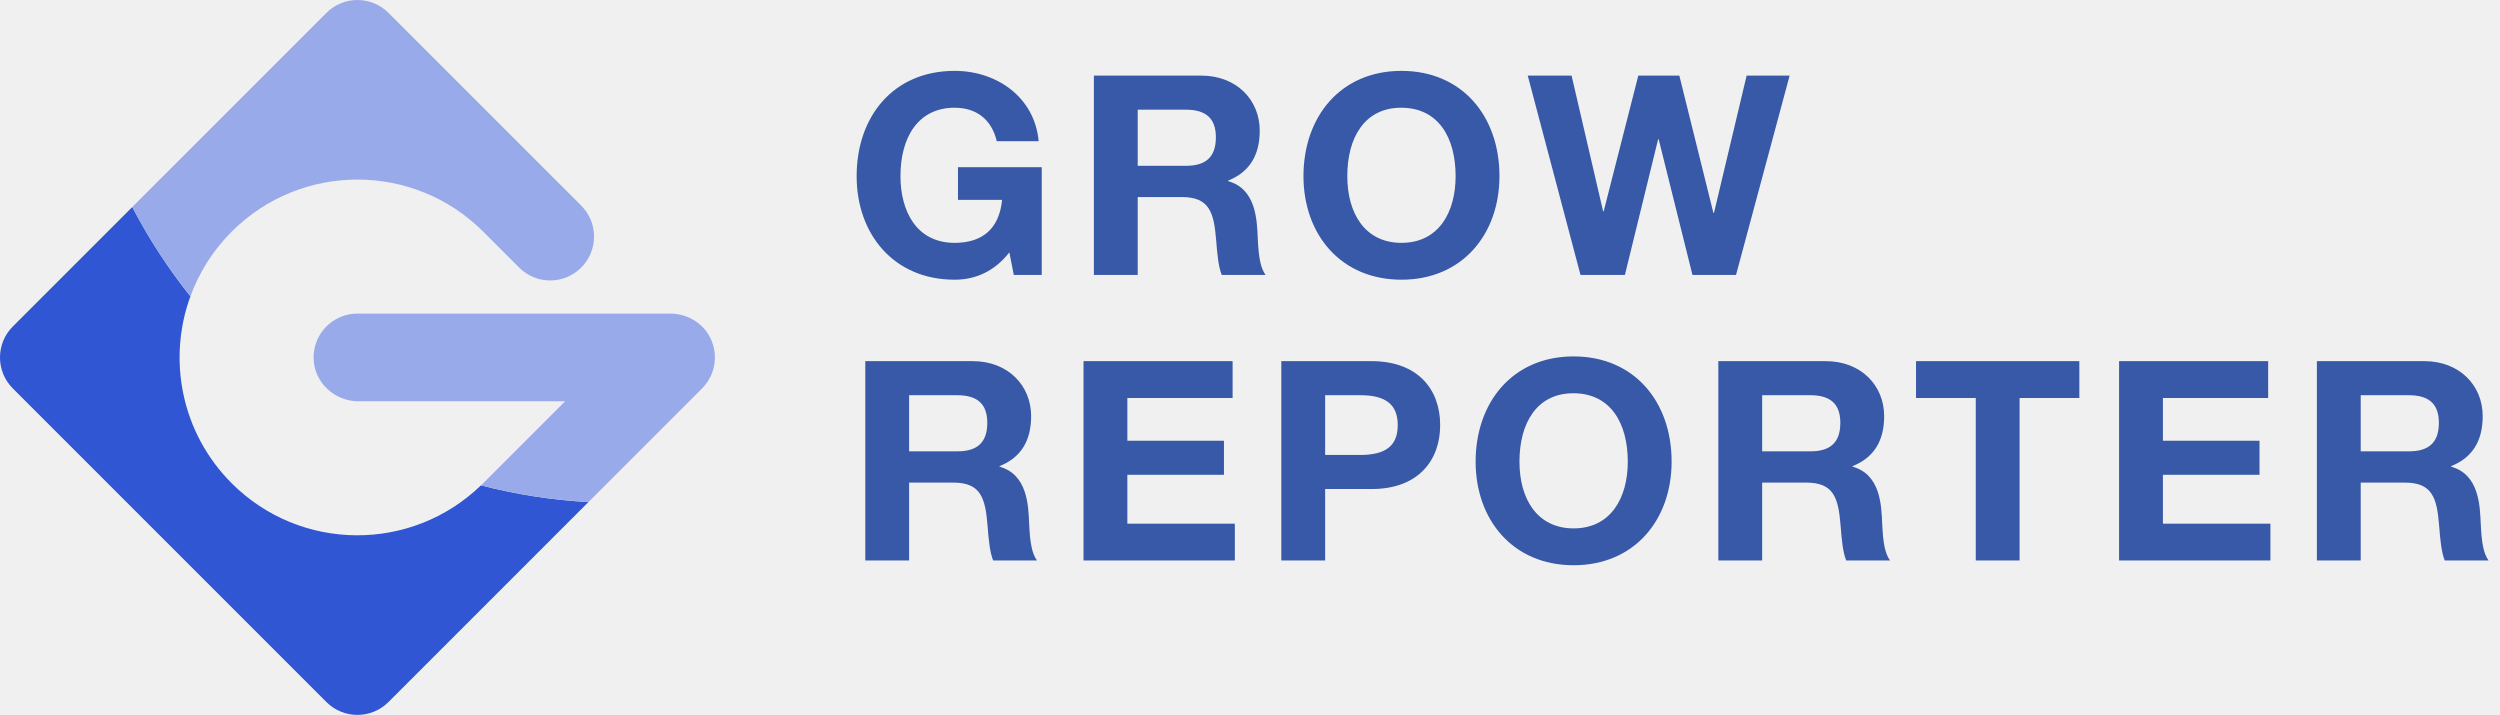
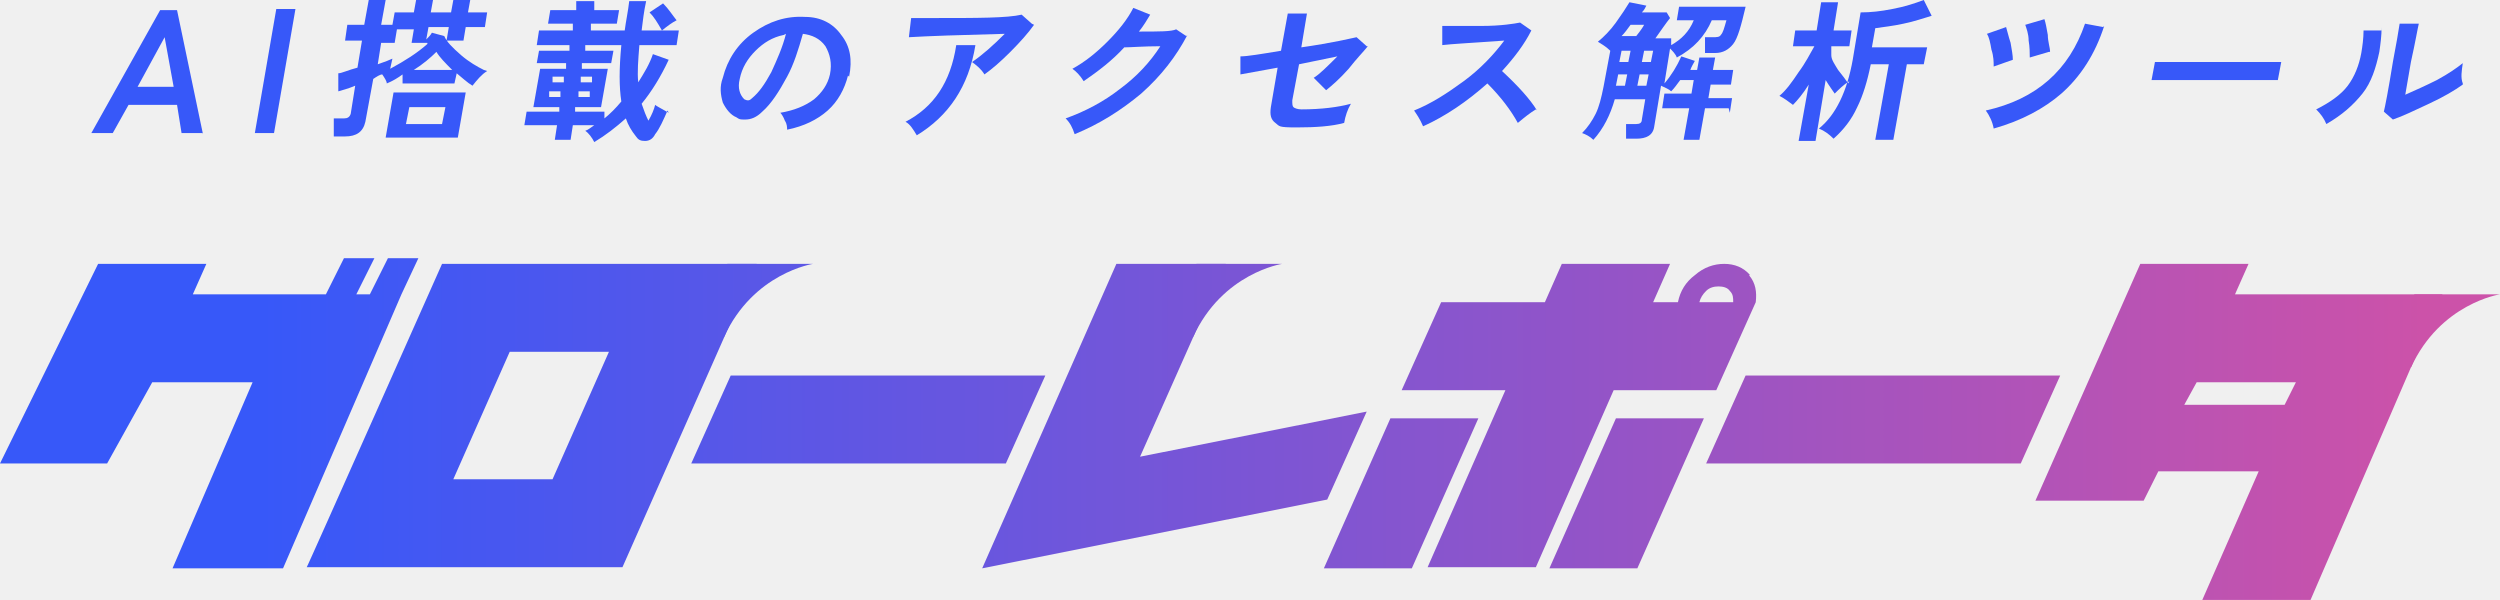
- <svg xmlns="http://www.w3.org/2000/svg" width="1182" height="338" viewBox="0 0 1182 338" fill="none">
-   <g clip-path="url(#clip0_52608_980)">
-     <path d="M109.53 228.47C85.63 204.57 79.14 169.88 90.02 140.1C79.56 127 70.34 112.86 62.54 97.87L6.07 154.34C-2.03 162.44 -2.03 175.57 6.07 183.67L154.33 331.93C158.38 335.98 163.69 338 168.99 338C174.29 338 179.6 335.98 183.65 331.93L278.19 237.39C260.75 236.42 243.76 233.72 227.4 229.47C194.48 261.29 142.01 260.97 109.52 228.47H109.53Z" fill="#3056D3" />
-     <path d="M109.53 109.53C142.37 76.69 195.62 76.69 228.47 109.53L245.46 126.52C253.56 134.62 266.69 134.62 274.79 126.52C282.89 118.42 282.89 105.29 274.79 97.19L183.66 6.07C179.77 2.18 174.5 0 169 0C163.5 0 158.23 2.18 154.34 6.07L62.55 97.86C70.35 112.85 79.57 126.99 90.03 140.09C94.1 128.94 100.59 118.47 109.54 109.53H109.53Z" fill="#98AAE9" />
-     <path d="M335.07 158.37C331.28 151.98 324.2 148.26 316.77 148.26H169C157.3 148.26 147.86 157.96 148.28 169.75C148.68 180.99 158.26 189.73 169.5 189.73H267.2L228.47 228.46C228.13 228.8 227.77 229.12 227.42 229.46C243.78 233.71 260.76 236.4 278.21 237.38L331.93 183.66C338.56 177.03 340 166.66 335.08 158.37H335.07Z" fill="#98AAE9" />
+ <svg xmlns="http://www.w3.org/2000/svg" xmlns:xlink="http://www.w3.org/1999/xlink" version="1.1" viewBox="0 0 221.7 53.2">
+   <defs>
+     <style>
+       .cls-1 {
+         fill: url(#_名称未設定グラデーション_11-6);
+       }
+ 
+       .cls-2 {
+         fill: url(#_名称未設定グラデーション_11-3);
+       }
+ 
+       .cls-3 {
+         fill: url(#_名称未設定グラデーション_11-8);
+       }
+ 
+       .cls-4 {
+         fill: url(#_名称未設定グラデーション_11-5);
+       }
+ 
+       .cls-5 {
+         fill: url(#_名称未設定グラデーション_11-7);
+       }
+ 
+       .cls-6 {
+         fill: url(#_名称未設定グラデーション_11-9);
+       }
+ 
+       .cls-7 {
+         fill: url(#_名称未設定グラデーション_11-2);
+       }
+ 
+       .cls-8 {
+         fill: url(#_名称未設定グラデーション_11-4);
+       }
+ 
+       .cls-9 {
+         fill: url(#_名称未設定グラデーション_11-10);
+       }
+ 
+       .cls-10 {
+         fill: #3758f9;
+       }
+ 
+       .cls-11 {
+         fill: url(#_名称未設定グラデーション_11);
+       }
+     </style>
+     <linearGradient id="_名称未設定グラデーション_11" data-name="名称未設定グラデーション 11" x1="23.1" y1="36.6" x2="215" y2="36.6" gradientUnits="userSpaceOnUse">
+       <stop offset="0" stop-color="#3758f9" />
+       <stop offset="1" stop-color="#cc52a9" />
+     </linearGradient>
+     <linearGradient id="_名称未設定グラデーション_11-2" data-name="名称未設定グラデーション 11" x1="23.1" y1="36.9" x2="215" y2="36.9" xlink:href="#_名称未設定グラデーション_11" />
+     <linearGradient id="_名称未設定グラデーション_11-3" data-name="名称未設定グラデーション 11" x1="23.1" y1="37.2" x2="215" y2="37.2" xlink:href="#_名称未設定グラデーション_11" />
+     <linearGradient id="_名称未設定グラデーション_11-4" data-name="名称未設定グラデーション 11" x1="23.1" y1="36.9" x2="215" y2="36.9" xlink:href="#_名称未設定グラデーション_11" />
+     <linearGradient id="_名称未設定グラデーション_11-5" data-name="名称未設定グラデーション 11" x1="23.1" y1="36.9" x2="215" y2="36.9" xlink:href="#_名称未設定グラデーション_11" />
+     <linearGradient id="_名称未設定グラデーション_11-6" data-name="名称未設定グラデーション 11" x1="23.1" y1="37.2" x2="215" y2="37.2" xlink:href="#_名称未設定グラデーション_11" />
+     <linearGradient id="_名称未設定グラデーション_11-7" data-name="名称未設定グラデーション 11" x1="23.1" y1="38.3" x2="215" y2="38.3" xlink:href="#_名称未設定グラデーション_11" />
+     <linearGradient id="_名称未設定グラデーション_11-8" data-name="名称未設定グラデーション 11" x1="23.1" y1="29.3" x2="215" y2="29.3" xlink:href="#_名称未設定グラデーション_11" />
+     <linearGradient id="_名称未設定グラデーション_11-9" data-name="名称未設定グラデーション 11" x1="23.1" y1="26.7" x2="215" y2="26.7" xlink:href="#_名称未設定グラデーション_11" />
+     <linearGradient id="_名称未設定グラデーション_11-10" data-name="名称未設定グラデーション 11" x1="23.1" y1="26.6" x2="215" y2="26.6" xlink:href="#_名称未設定グラデーション_11" />
+   </defs>
+   <g>
+     <g id="_レイヤー_1" data-name="レイヤー_1">
+       <g>
+         <g>
+           <g>
+             <path class="cls-11" d="M15.3,50.4l7.1-16.5h-8.9l-4,7.2H0l8.7-17.7h9.6l-1.2,2.7h11.8l1.6-3.2h2.7l-1.6,3.2h1.2l1.6-3.2h2.7l-1.5,3.2-10.5,24.3h-9.6Z" />
+             <path class="cls-7" d="M67.1,23.4l-11.9,26.9h-28c0,.1,12-26.9,12-26.9h27.9ZM49,42.5l5-11.3h-8.8l-5,11.3h8.8Z" />
+             <path class="cls-2" d="M61.3,41.1l3.5-7.8h27.9l-3.5,7.8h-27.9Z" />
+             <path class="cls-8" d="M99.1,23.4h9.6l-7.6,17.1,20.1-4-3.5,7.8-30.6,6.1,11.9-27Z" />
+             <path class="cls-4" d="M117.4,50.4l5.9-13.3h7.8l-5.9,13.3h-7.8ZM155.1,24.4c.6.7.7,1.5.6,2.4l-3.5,7.8h-9.1l-6.9,15.7h-9.6l6.9-15.7h-9.2l3.5-7.8h9.2l1.5-3.4h9.6l-1.5,3.4h2.2c.2-1,.7-1.8,1.5-2.4.8-.7,1.7-1,2.6-1s1.7.3,2.3,1ZM145.2,50.4h-7.8l5.9-13.3h7.8l-5.9,13.3ZM153.4,25.8c-.2-.3-.6-.4-1-.4s-.8.1-1.1.4-.5.6-.6,1h3c0-.4,0-.7-.3-1Z" />
+             <path class="cls-1" d="M151.3,41.1l3.5-7.8h27.9l-3.5,7.8h-27.9Z" />
+             <path class="cls-5" d="M200.3,41.8h-8.9l-1.3,2.6h-9.6l9.3-21h9.6l-1.2,2.7h18.4l-11.7,27.1h-9.6l5-11.4ZM193.7,35.9h8.9l1-2h-8.8l-1.1,2Z" />
+           </g>
+           <path class="cls-3" d="M214.1,26.1h7.6s-5.3.8-7.9,6.5l.3-6.5Z" />
+           <path class="cls-6" d="M106.1,23.4h7.6s-5.3.8-7.9,6.5l.3-6.5Z" />
+           <path class="cls-9" d="M64.5,23.4h7.6s-5.3.8-7.9,6.5l.3-6.5Z" />
+         </g>
+         <g>
+           <path class="cls-10" d="M18,11.8h-1.9l-.4-2.5h-4.3l-1.4,2.5h-1.9L14.2.9h1.5l2.3,11ZM15.4,7.7l-.8-4.4-2.4,4.4h3.2Z" />
+           <path class="cls-10" d="M24.3,11.8h-1.7l1.9-11h1.7l-1.9,11Z" />
+           <path class="cls-10" d="M43.2,6.3c-.5.3-.9.8-1.3,1.3-.5-.3-.9-.7-1.4-1.1l-.2.9h-4.6v-.8c-.4.3-.9.6-1.4.8,0-.2-.2-.5-.4-.8-.2,0-.5.2-.8.4l-.7,3.8c-.2.9-.8,1.3-1.8,1.3h-1c0-.7,0-1.2,0-1.6h.9c.3,0,.5-.1.6-.4l.4-2.5c-.7.3-1.2.4-1.5.5v-1.6c.3,0,.9-.3,1.7-.5l.4-2.4h-1.5l.2-1.4h1.5l.4-2.2h1.5l-.4,2.2h1l.2-1.1h1.7l.2-1.1h1.5l-.2,1.1h1.8l.2-1.1h1.5l-.2,1.1h1.7l-.2,1.3h-1.7l-.2,1.2h-1.5l.2-1.2h-1.8l-.2,1.1c.2-.2.4-.4.5-.6l1.1.3c.2.5.7,1,1.5,1.7.7.6,1.4,1,2,1.3ZM37.9,3.8h-1.4l.2-1.2h-1.5l-.2,1.2h-1.2l-.3,1.9c.6-.2,1.1-.4,1.3-.5l-.2.9c1.3-.7,2.4-1.4,3.3-2.2ZM40.6,12.2h-6.4l.7-4h6.4l-.7,4ZM39.2,11l.3-1.5h-3.2l-.3,1.5h3.2ZM40.1,6.2c-.6-.6-1.1-1.1-1.4-1.6-.5.5-1.2,1.1-2,1.6h3.4Z" />
+           <path class="cls-10" d="M59.2,9.8c-.4.9-.7,1.6-1.1,2.1-.2.4-.5.6-.9.6s-.6-.1-.8-.4c-.4-.5-.7-1-.9-1.6-.9.8-1.8,1.5-2.8,2.1-.2-.4-.5-.8-.8-1,.3-.1.5-.3.8-.5h-1.9l-.2,1.3h-1.4l.2-1.3h-2.9l.2-1.2h2.9v-.4c0,0-2.3,0-2.3,0l.6-3.4h2.3v-.5c0,0-2.6,0-2.6,0l.2-1.1h2.7v-.5c0,0-2.9,0-2.9,0l.2-1.3h3v-.6c.1,0-2.2,0-2.2,0l.2-1.2h2.3V.1h1.6v.8c-.1,0,2.2,0,2.2,0l-.2,1.2h-2.3v.6c-.1,0,3,0,3,0,.1-.8.3-1.7.4-2.6h1.5c-.2.9-.3,1.8-.4,2.6h1.8c-.4-.7-.7-1.2-1.1-1.6l1.2-.8c.5.5.8,1,1.2,1.5-.4.2-.8.5-1.3.9h1.5l-.2,1.3h-3.3c-.1,1.3-.2,2.4-.1,3.3.5-.8,1-1.6,1.3-2.5l1.4.5c-.7,1.5-1.5,2.8-2.4,3.9.2.6.4,1.1.6,1.5.3-.5.5-1,.6-1.4.1.1.5.3,1.2.7ZM49.7,8.6v-.5c0,0-1,0-1,0v.5c0,0,1,0,1,0ZM50,7.3v-.5c0,0-1,0-1,0v.5c0,0,1,0,1,0ZM55.1,9c-.2-1.3-.2-2.9,0-5h-3.2v.5c0,0,2.5,0,2.5,0l-.2,1.1h-2.6v.5c0,0,2.3,0,2.3,0l-.6,3.4h-2.3v.4c0,0,2.6,0,2.6,0v.6c.5-.4,1-.9,1.5-1.5ZM52.3,8.6v-.5c0,0-1,0-1,0v.5c0,0,1,0,1,0ZM52.5,7.3v-.5c0,0-1,0-1,0v.5c0,0,1,0,1,0Z" />
+           <path class="cls-10" d="M75.2,6.7c-.3,1.2-.9,2.3-1.8,3.1-.9.8-2.1,1.4-3.6,1.7,0-.2,0-.5-.2-.8-.1-.3-.3-.6-.4-.7,1.2-.2,2.2-.6,3-1.2.7-.6,1.2-1.3,1.4-2.2.2-1,0-1.8-.4-2.5-.5-.7-1.2-1-2-1.1-.4,1.4-.8,2.7-1.4,3.8-.7,1.3-1.4,2.4-2.2,3.1-.5.5-1,.7-1.5.7s-.5,0-.8-.2c-.5-.2-.9-.7-1.2-1.3-.2-.7-.3-1.4,0-2.2.4-1.6,1.3-3,2.7-4,1.4-1,2.9-1.5,4.6-1.4,1.4,0,2.5.6,3.2,1.6.8,1,1,2.2.7,3.7ZM69.5,3.1c-1,.2-1.8.7-2.5,1.4-.7.7-1.2,1.5-1.4,2.5-.2.8,0,1.4.4,1.8,0,0,.2.1.3.1s.2,0,.4-.2c.6-.5,1.1-1.2,1.7-2.3.5-1.1,1-2.2,1.3-3.4Z" />
+           <path class="cls-10" d="M86.5,4c-.6,3.7-2.4,6.3-5.2,8-.3-.5-.6-1-1-1.2,2.5-1.3,4-3.5,4.5-6.8h1.7ZM91.7,2.2c-.5.7-1.2,1.5-2.1,2.4-.9.9-1.6,1.5-2.3,2-.3-.5-.7-.8-1.1-1.1.9-.6,1.9-1.5,2.9-2.5-4,.1-6.8.2-8.5.3l.2-1.7c.4,0,1.1,0,2,0,3.9,0,6.5,0,7.8-.3l.9.8Z" />
+           <path class="cls-10" d="M105.3,3.1c-1,1.9-2.3,3.6-4.1,5.2-1.8,1.5-3.7,2.7-5.9,3.6-.2-.6-.4-1-.8-1.4,1.7-.6,3.4-1.5,4.8-2.6,1.5-1.1,2.7-2.4,3.6-3.8-1.5,0-2.6.1-3.2.1-1.1,1.2-2.3,2.1-3.6,3-.3-.5-.7-.9-1-1.1,1.1-.6,2.1-1.4,3.1-2.4,1-1,1.8-2,2.3-3l1.5.6c-.3.5-.6,1-1,1.5,1.8,0,2.9,0,3.3-.2l.9.6Z" />
+           <path class="cls-10" d="M121.3,4.1c-.4.5-1,1.1-1.7,2-.8.9-1.5,1.5-2,1.9l-1.1-1.1c.5-.3,1.2-1,2.1-1.9l-3.4.7-.6,3.2c0,.3,0,.5.1.6.1.1.4.2.7.2,1.8,0,3.3-.2,4.4-.5-.3.5-.5,1.1-.6,1.7-1.1.3-2.5.4-4.2.4s-1.5-.1-1.9-.4c-.4-.3-.5-.7-.4-1.4l.6-3.5-3.3.6v-1.6c.6,0,1.8-.2,3.6-.5l.6-3.3h1.7l-.5,3c2.8-.4,4.4-.8,4.9-.9l.9.8Z" />
+           <path class="cls-10" d="M136.2,9.7c-.5.3-1,.7-1.6,1.2-.6-1.1-1.5-2.3-2.7-3.5-1.8,1.6-3.7,2.9-5.7,3.8-.3-.7-.6-1.1-.8-1.4,1.5-.6,2.9-1.5,4.4-2.6,1.5-1.1,2.7-2.4,3.6-3.6-2.8.2-4.7.3-5.5.4v-1.7c.8,0,1.9,0,3.5,0,1.7,0,2.9-.2,3.4-.3l1,.7c-.6,1.2-1.5,2.4-2.6,3.6,1.4,1.3,2.5,2.5,3.1,3.5Z" />
+           <path class="cls-10" d="M153.3,9.6h-2.1l-.5,2.8h-1.4l.5-2.8h-2.4l.2-1.3h2.4l.2-1.2h-1.2c-.3.4-.5.7-.8,1-.2-.2-.5-.3-.9-.5l-.6,3.6c-.1.8-.7,1.1-1.6,1.1h-.9c0-.6,0-1,0-1.3h.9c.3,0,.5-.1.5-.4l.3-1.8h-2.7c-.4,1.4-1,2.6-1.9,3.6-.3-.3-.7-.5-1-.6.5-.5.9-1.1,1.2-1.7.3-.6.5-1.4.7-2.4l.6-3.2c-.4-.4-.8-.6-1.1-.8.5-.4,1.1-1,1.6-1.7.5-.7.9-1.3,1.2-1.8l1.5.3c-.1.2-.2.4-.4.6h2.2l.3.5c-.4.5-.8,1.1-1.3,1.8h1.4v.6c.9-.5,1.6-1.2,2-2.2h-1.5l.2-1.2h5.9c-.4,1.7-.7,2.8-1.1,3.3-.4.5-.9.8-1.6.8h-.9c0-.6,0-1,0-1.4h.7c.3,0,.6,0,.7-.2.2-.2.3-.6.5-1.3h-1.3c-.6,1.4-1.6,2.5-3.1,3.3-.1-.3-.4-.6-.6-.8l-.5,3.1c.6-.7,1.1-1.5,1.5-2.4l1.2.4c-.1.2-.3.5-.4.8h.6l.2-1.1h1.4l-.2,1.1h1.8l-.2,1.3h-1.8l-.2,1.2h2.1l-.2,1.3ZM144.1,7.6l.2-1h-.8l-.2,1h.8ZM144.4,5.5l.2-1h-.8l-.2,1h.8ZM145.8,2.2h-1.2c-.3.4-.5.7-.8,1h1.3c.4-.5.6-.8.7-1ZM146,7.6l.2-1h-.8l-.2,1h.8ZM146.4,5.5l.2-1h-.8l-.2,1h.8Z" />
+           <path class="cls-10" d="M164,7.2c-.5.3-.9.7-1.3,1.1-.2-.3-.5-.7-.8-1.2l-.9,5.4h-1.5l.9-5c-.5.8-1,1.4-1.4,1.8-.4-.3-.8-.6-1.2-.8.6-.5,1.1-1.2,1.7-2.1.6-.8,1-1.6,1.4-2.3h-1.9l.2-1.4h1.9l.4-2.5h1.5l-.4,2.5h1.6l-.2,1.4h-1.6v.8c0,.4.3.8.6,1.3.4.5.7.9.9,1.2ZM170.9,5.7h-1.8l-1.2,6.7h-1.6l1.2-6.7h-1.6c-.3,1.5-.7,2.8-1.2,3.8-.5,1.1-1.2,2-2.1,2.8-.4-.4-.8-.7-1.3-.9,1.5-1.2,2.5-3.3,3-6.1l.7-4.2c.9,0,1.8-.1,2.8-.3,1.1-.2,2-.5,2.8-.8l.7,1.4c-.7.2-1.5.5-2.5.7-.9.2-1.8.3-2.5.4l-.3,1.7h4.9l-.3,1.5Z" />
+           <path class="cls-10" d="M186.6,2.3c-.8,2.5-2.1,4.5-3.8,6-1.5,1.3-3.5,2.4-6,3.1-.1-.6-.4-1.2-.7-1.6,4.5-1,7.4-3.6,8.8-7.7l1.6.3ZM178.5,5.3l-1.7.6c0-.4,0-.9-.2-1.5-.1-.6-.2-1.1-.4-1.4l1.7-.6c.1.3.2.8.4,1.4.1.6.2,1.1.2,1.5ZM181.7,4.6l-1.7.5c0-.4,0-.9-.1-1.5,0-.6-.2-1.1-.3-1.4l1.7-.5c.1.3.2.8.3,1.4,0,.6.2,1.1.2,1.5Z" />
+           <path class="cls-10" d="M202,7.1c-.6,0-2.4,0-5.6,0s-5.1,0-5.6,0l.3-1.6c.6,0,2.4,0,5.6,0s4.5,0,5.6,0l-.3,1.6Z" />
+           <path class="cls-10" d="M211.2,2.4c0,.8-.1,1.5-.2,2.2-.3,1.4-.7,2.7-1.5,3.7-.8,1-1.8,1.9-3.2,2.7-.2-.5-.5-.9-.9-1.3,1.2-.6,2.2-1.3,2.8-2.1.6-.8,1-1.8,1.2-2.9.1-.6.2-1.3.2-2h1.6ZM218.4,7.5c-.7.5-1.7,1.1-3,1.7-1.3.6-2.3,1.1-3.2,1.4l-.8-.7c.1-.4.4-1.9.8-4.4.3-1.6.5-2.7.6-3.4h1.7c-.1.4-.3,1.6-.7,3.4l-.5,2.9c.9-.4,1.8-.8,2.8-1.3,1.1-.6,1.8-1.1,2.3-1.5-.1.7-.2,1.3,0,1.8Z" />
+         </g>
+       </g>
+     </g>
  </g>
-   <path d="M451.348 33.508C471.544 33.508 489.232 46.18 491.08 66.772H471.28C468.772 56.212 461.38 50.932 451.348 50.932C434.188 50.932 425.74 64.792 425.74 83.272C425.74 99.772 433.264 114.82 451.348 114.82C464.548 114.82 472.468 108.088 473.788 94.492H452.932V79.048H492.532V130H479.332L477.22 119.308C470.356 128.152 461.38 132.244 451.348 132.244C422.572 132.244 405.016 110.728 405.016 83.272C405.016 55.288 422.176 33.508 451.348 33.508ZM517.188 35.752H568.008C584.64 35.752 595.596 47.236 595.596 61.756C595.596 73.636 590.58 81.424 580.68 85.384V85.648C593.88 89.344 594.276 103.864 594.672 112.708C595.068 121.684 595.992 126.7 598.368 130H577.644C576.06 126.04 575.532 120.364 575.004 113.632C573.948 100.432 571.836 93.172 558.768 93.172H537.912V130H517.188V35.752ZM537.912 78.388H560.748C569.46 78.388 574.872 74.824 574.872 64.924C574.872 55.552 569.724 51.856 560.616 51.856H537.912V78.388ZM662.61 33.508C691.122 33.508 708.942 54.76 708.942 83.272C708.942 110.728 691.386 132.244 662.61 132.244C633.834 132.244 616.278 110.728 616.278 83.272C616.278 55.288 633.702 33.508 662.61 33.508ZM637.002 83.272C637.002 100.828 645.318 114.82 662.61 114.82C680.166 114.82 688.218 100.432 688.218 83.272C688.218 65.188 680.166 50.932 662.478 50.932C645.186 50.932 637.002 65.056 637.002 83.272ZM722.316 35.752H743.04L757.956 99.904H758.22L774.588 35.752H793.992L810.096 100.696H810.36L825.804 35.752H846.132L820.788 130H800.196L784.224 65.848H783.96L768.252 130H747.264L722.316 35.752ZM409.108 170.752H459.928C476.56 170.752 487.516 182.236 487.516 196.756C487.516 208.636 482.5 216.424 472.6 220.384V220.648C485.8 224.344 486.196 238.864 486.592 247.708C486.988 256.684 487.912 261.7 490.288 265H469.564C467.98 261.04 467.452 255.364 466.924 248.632C465.868 235.432 463.756 228.172 450.688 228.172H429.832V265H409.108V170.752ZM429.832 213.388H452.668C461.38 213.388 466.792 209.824 466.792 199.924C466.792 190.552 461.644 186.856 452.536 186.856H429.832V213.388ZM512.29 170.752H582.778V188.176H533.014V208.372H578.686V224.476H533.014V247.576H583.834V265H512.29V170.752ZM605.803 170.752H648.439C670.483 170.752 680.911 184.216 680.911 200.98C680.911 218.008 670.219 231.208 648.571 231.208H626.527V265H605.803V170.752ZM626.527 215.104H643.027C654.907 215.104 660.847 211.012 660.847 200.98C660.847 191.344 655.303 186.856 643.159 186.856H626.527V215.104ZM744.006 168.508C772.518 168.508 790.338 189.76 790.338 218.272C790.338 245.728 772.782 267.244 744.006 267.244C715.23 267.244 697.674 245.728 697.674 218.272C697.674 190.288 715.098 168.508 744.006 168.508ZM718.398 218.272C718.398 235.828 726.714 249.82 744.006 249.82C761.562 249.82 769.614 235.432 769.614 218.272C769.614 200.188 761.562 185.932 743.874 185.932C726.582 185.932 718.398 200.056 718.398 218.272ZM812.425 170.752H863.245C879.877 170.752 890.833 182.236 890.833 196.756C890.833 208.636 885.817 216.424 875.917 220.384V220.648C889.117 224.344 889.513 238.864 889.909 247.708C890.305 256.684 891.229 261.7 893.605 265H872.881C871.297 261.04 870.769 255.364 870.241 248.632C869.185 235.432 867.073 228.172 854.005 228.172H833.149V265H812.425V170.752ZM833.149 213.388H855.985C864.697 213.388 870.109 209.824 870.109 199.924C870.109 190.552 864.961 186.856 855.853 186.856H833.149V213.388ZM905.894 170.752H983.114V188.176H954.866V265H934.142V188.176H905.894V170.752ZM1001.9 170.752H1072.39V188.176H1022.63V208.372H1068.3V224.476H1022.63V247.576H1073.45V265H1001.9V170.752ZM1095.42 170.752H1146.24C1162.87 170.752 1173.82 182.236 1173.82 196.756C1173.82 208.636 1168.81 216.424 1158.91 220.384V220.648C1172.11 224.344 1172.5 238.864 1172.9 247.708C1173.3 256.684 1174.22 261.7 1176.6 265H1155.87C1154.29 261.04 1153.76 255.364 1153.23 248.632C1152.18 235.432 1150.06 228.172 1137 228.172H1116.14V265H1095.42V170.752ZM1116.14 213.388H1138.98C1147.69 213.388 1153.1 209.824 1153.1 199.924C1153.1 190.552 1147.95 186.856 1138.84 186.856H1116.14V213.388Z" fill="#3859A7" />
-   <defs>
-     <clipPath id="clip0_52608_980">
-       <rect width="338" height="338" fill="white" />
-     </clipPath>
-   </defs>
</svg>
